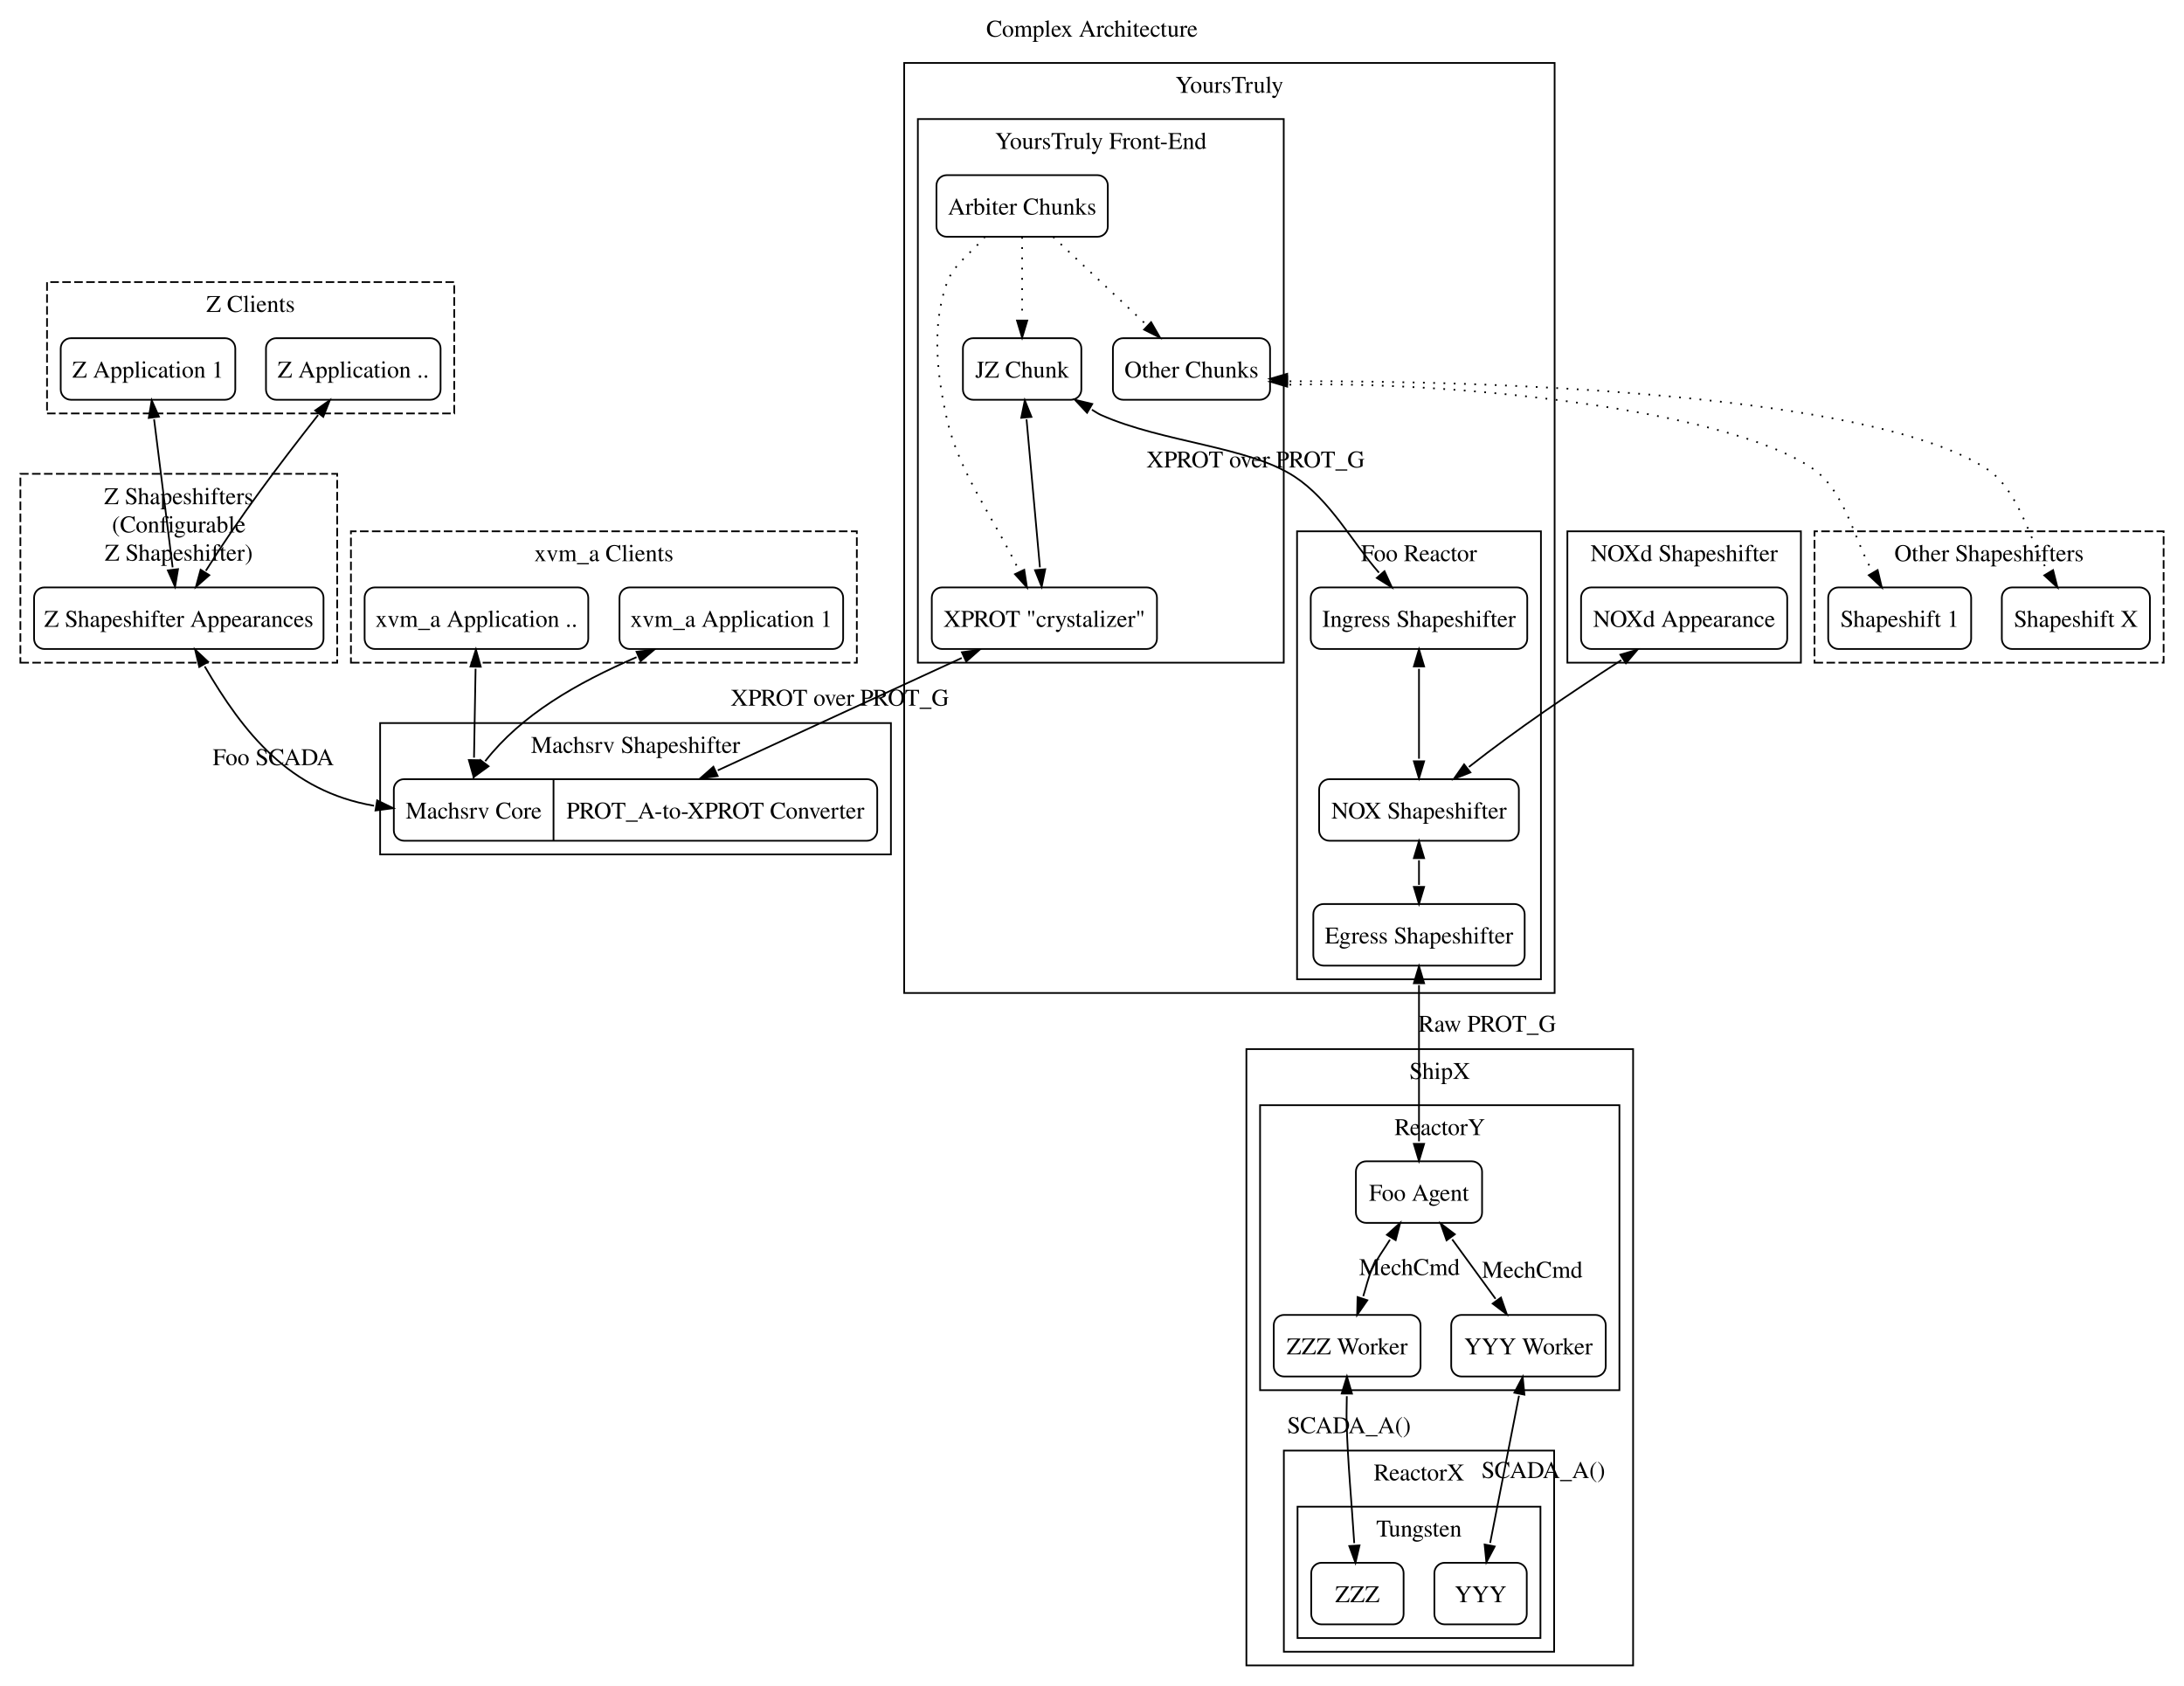
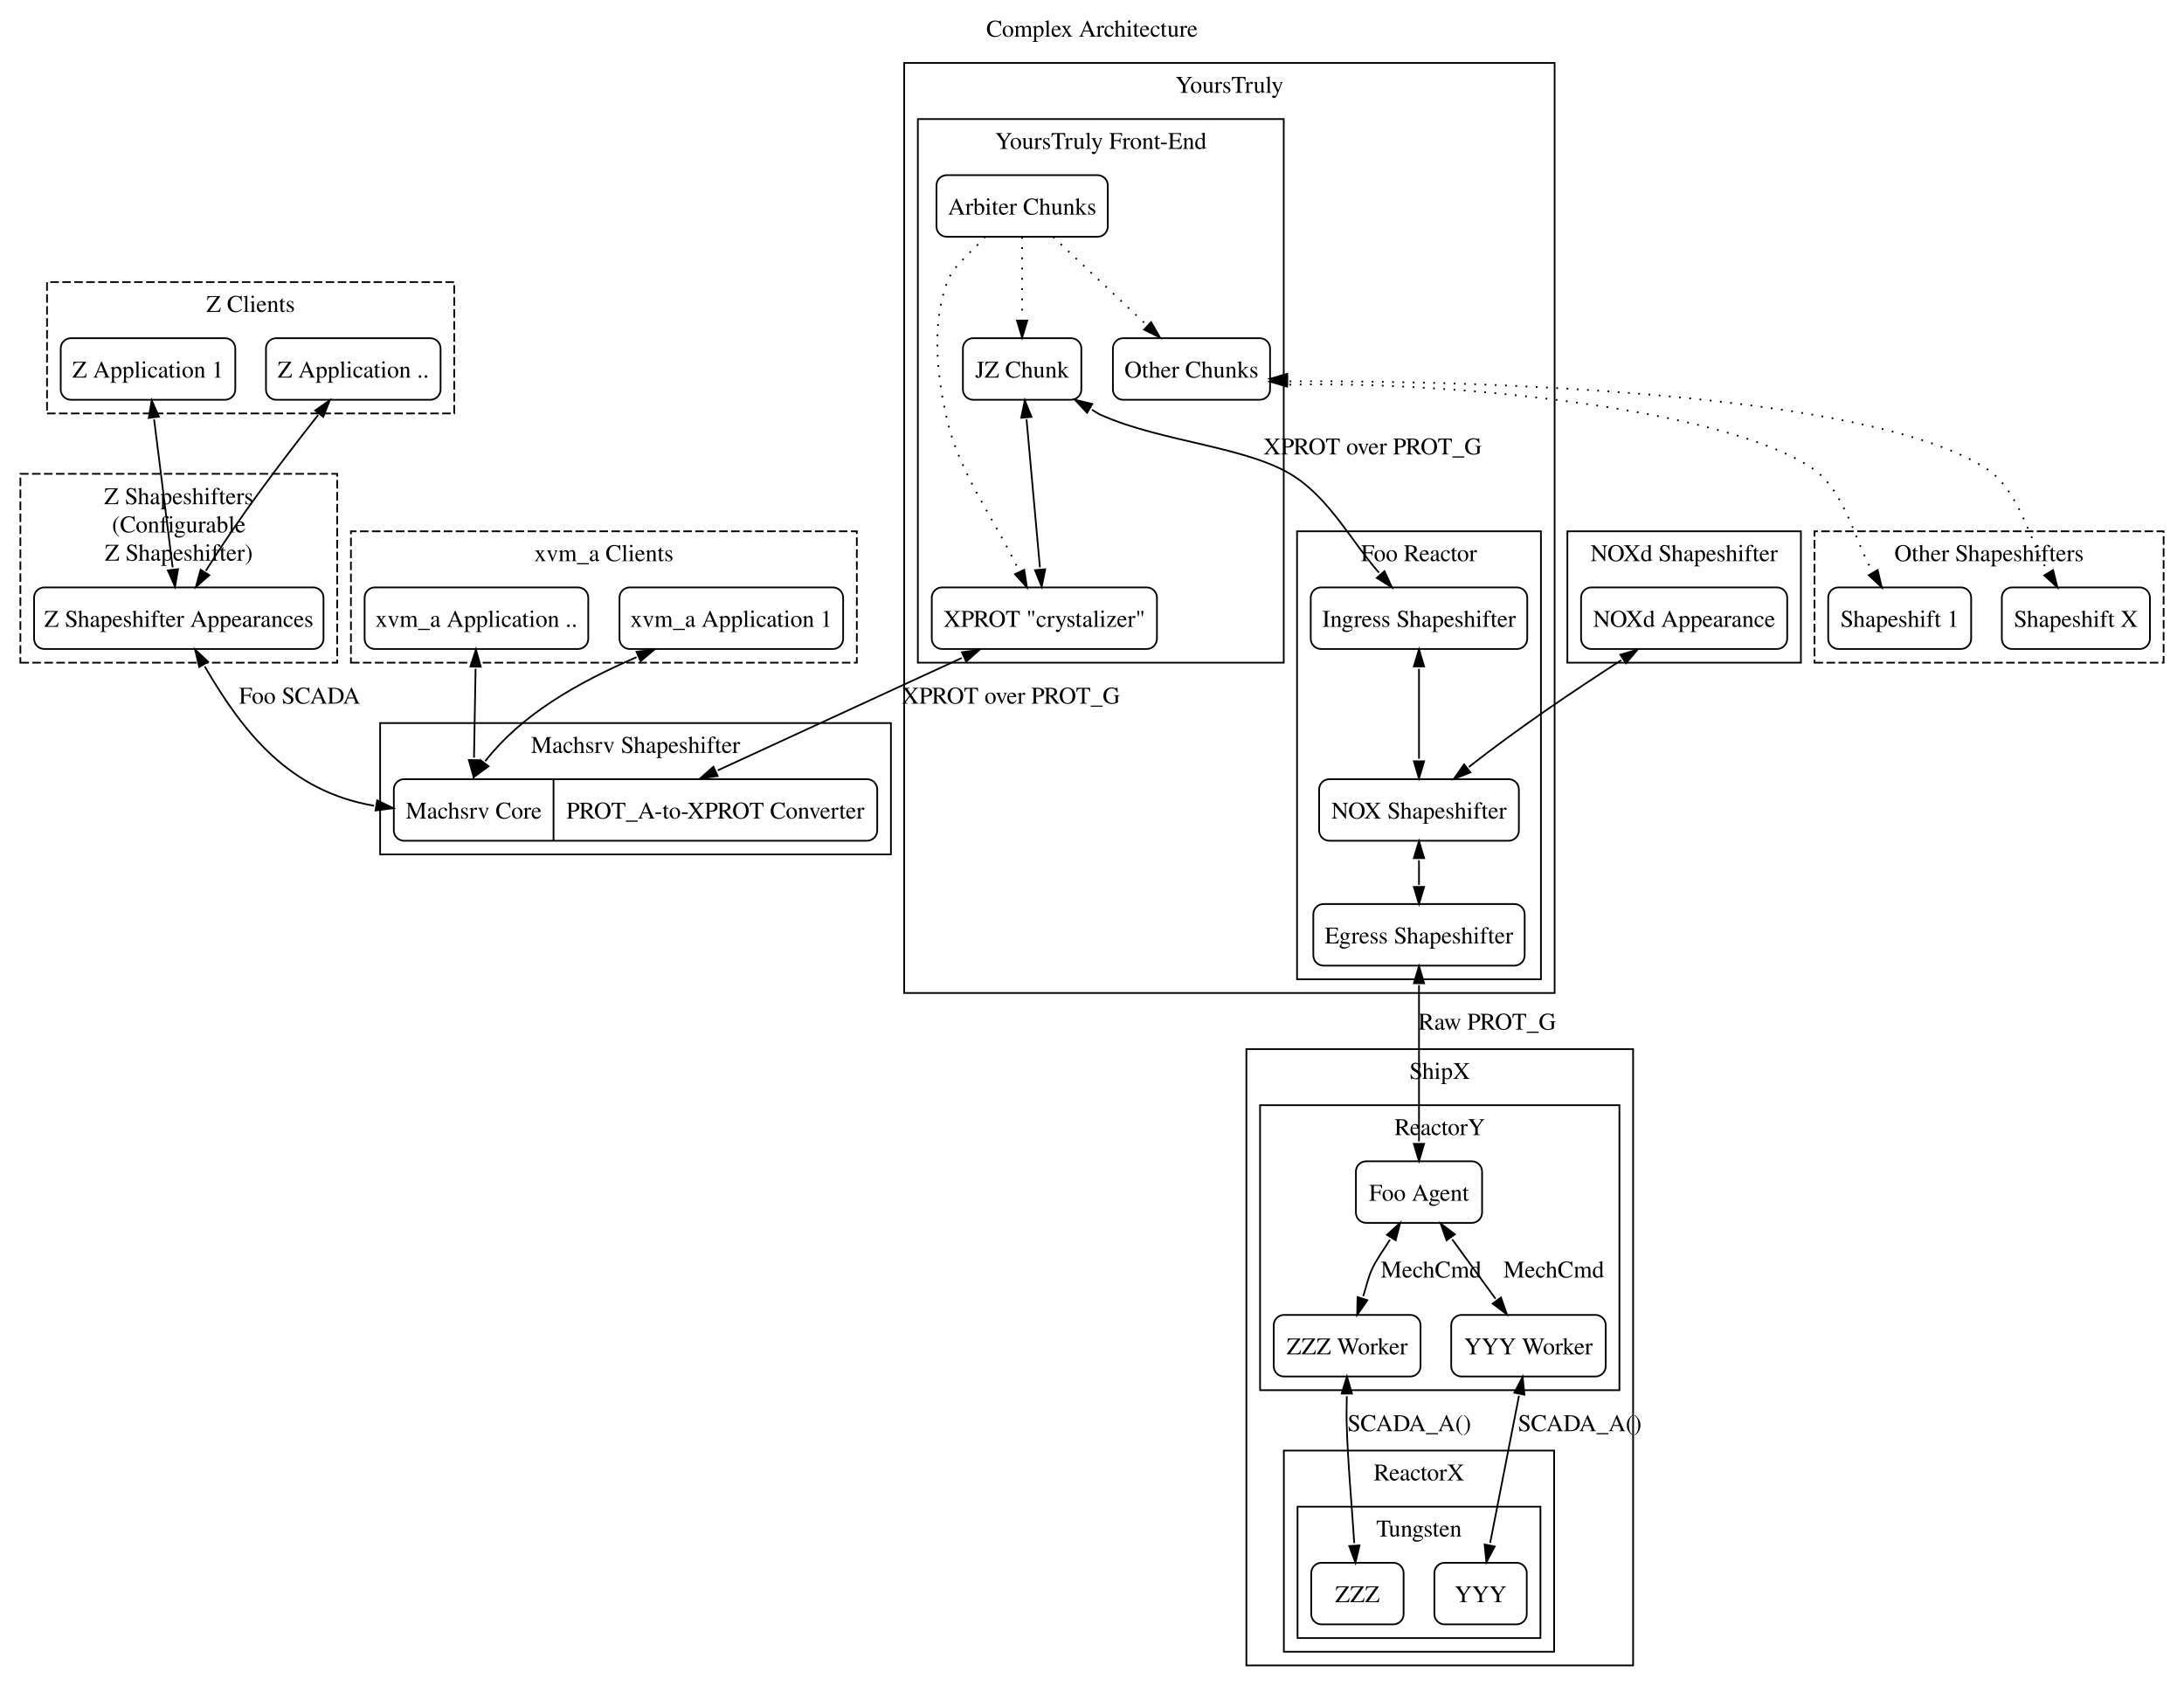
<svg xmlns="http://www.w3.org/2000/svg" width="1276.727pt" height="985.6pt" viewBox="0 0 1276.727 985.6">
  <rect x="0" y="0" width="1276.727" height="985.6" fill="white" />
  <g transform="translate(0 985.6) scale(1 -1)">
    <rect x="205.148" y="598.2" width="295.74" height="76.8" fill="none" stroke="black" stroke-dasharray="5,2" />
    <text x="353.018" y="-657.55" transform="scale(1 -1)" text-anchor="middle" font-family="Times,serif" font-size="14" fill="black">xvm_a Clients</text>
    <rect x="27.49" y="743.9" width="238.055" height="76.8" fill="none" stroke="black" stroke-dasharray="5,2" />
    <text x="146.518" y="-803.25" transform="scale(1 -1)" text-anchor="middle" font-family="Times,serif" font-size="14" fill="black">Z Clients</text>
    <rect x="11.92" y="598.2" width="185.196" height="110.4" fill="none" stroke="black" stroke-dasharray="5,2" />
    <text x="104.518" y="-690.851" transform="scale(1 -1)" text-anchor="middle" font-family="Times,serif" font-size="14" fill="black">Z Shapeshifters</text>
    <text x="104.518" y="-674.35" transform="scale(1 -1)" text-anchor="middle" font-family="Times,serif" font-size="14" fill="black">(Configurable</text>
    <text x="104.518" y="-657.85" transform="scale(1 -1)" text-anchor="middle" font-family="Times,serif" font-size="14" fill="black">Z Shapeshifter)</text>
    <rect x="222.219" y="486.1" width="298.597" height="76.8" fill="none" stroke="black" />
    <text x="371.518" y="-545.45" transform="scale(1 -1)" text-anchor="middle" font-family="Times,serif" font-size="14" fill="black">Machsrv Shapeshifter</text>
    <rect x="916.264" y="598.2" width="136.508" height="76.8" fill="none" stroke="black" />
    <text x="984.518" y="-657.55" transform="scale(1 -1)" text-anchor="middle" font-family="Times,serif" font-size="14" fill="black">NOXd Shapeshifter</text>
    <rect x="528.564" y="405.1" width="380.238" height="543.7" fill="none" stroke="black" />
    <text x="718.683" y="-931.35" transform="scale(1 -1)" text-anchor="middle" font-family="Times,serif" font-size="14" fill="black">YoursTruly</text>
    <rect x="758.233" y="413.1" width="142.569" height="261.9" fill="none" stroke="black" />
    <text x="829.518" y="-657.55" transform="scale(1 -1)" text-anchor="middle" font-family="Times,serif" font-size="14" fill="black">Foo Reactor</text>
    <rect x="536.564" y="598.2" width="213.885" height="317.8" fill="none" stroke="black" />
    <text x="643.507" y="-898.55" transform="scale(1 -1)" text-anchor="middle" font-family="Times,serif" font-size="14" fill="black">YoursTruly Front-End</text>
    <rect x="1060.737" y="598.2" width="204.07" height="76.8" fill="none" stroke="black" stroke-dasharray="5,2" />
    <text x="1162.772" y="-657.55" transform="scale(1 -1)" text-anchor="middle" font-family="Times,serif" font-size="14" fill="black">Other Shapeshifters</text>
    <rect x="728.616" y="12" width="226.066" height="360.3" fill="none" stroke="black" />
    <text x="841.649" y="-354.85" transform="scale(1 -1)" text-anchor="middle" font-family="Times,serif" font-size="14" fill="black">ShipX</text>
    <rect x="750.518" y="20" width="158" height="117.6" fill="none" stroke="black" />
    <text x="829.518" y="-120.15" transform="scale(1 -1)" text-anchor="middle" font-family="Times,serif" font-size="14" fill="black">ReactorX</text>
    <rect x="758.518" y="28" width="142" height="76.8" fill="none" stroke="black" />
    <text x="829.518" y="-87.35" transform="scale(1 -1)" text-anchor="middle" font-family="Times,serif" font-size="14" fill="black">Tungsten</text>
    <rect x="736.616" y="172.9" width="210.066" height="166.6" fill="none" stroke="black" />
    <text x="841.649" y="-322.05" transform="scale(1 -1)" text-anchor="middle" font-family="Times,serif" font-size="14" fill="black">ReactorY</text>
    <path d="M 90.078 740.478 C 93.216 715.424 97.767 679.096 100.917 653.945" fill="none" stroke="black" />
    <polygon points="102.339,642.595 104.073,652.89 98.119,652.145" fill="black" stroke="black" />
    <polygon points="88.689,751.566 86.955,741.271 92.909,742.017" fill="black" stroke="black" />
    <path d="M 185.956 742.971 C 162.799 713.535 140.245 683.672 120.341 651.928" fill="none" stroke="black" />
    <polygon points="114.526,642.471 122.366,649.365 117.276,652.542" fill="black" stroke="black" />
    <polygon points="192.793,751.63 184.249,745.629 188.964,741.917" fill="black" stroke="black" />
    <path d="M 119.667 596.006 C 142.371 557.122 169.261 523.016 218.624 514.568" fill="none" stroke="black" />
    <polygon points="229.86,513.131 220.474,517.701 219.508,511.78" fill="black" stroke="black" />
    <polygon points="114.049,605.847 116.48,595.694 121.668,598.709" fill="black" stroke="black" />
-     <text x="159.761" y="-538.306" transform="scale(1 -1)" text-anchor="middle" font-family="Times,serif" font-size="14" fill="black">Foo SCADA</text>
+     <text x="175.131" y="-574.25" transform="scale(1 -1)" text-anchor="middle" font-family="Times,serif" font-size="14" fill="black">Foo SCADA</text>
    <path d="M 372.113 601.424 C 336.662 586.032 304.799 567.705 283.646 540.621" fill="none" stroke="black" />
    <polygon points="277.164,531.512 285.617,537.64 280.848,541.281" fill="black" stroke="black" />
    <polygon points="382.467,605.802 372.097,604.594 374.474,599.085" fill="black" stroke="black" />
    <path d="M 278.016 594.663 C 277.708 577.143 277.33 555.649 277.102 542.681" fill="none" stroke="black" />
    <polygon points="276.901,531.239 280.076,541.185 274.077,541.29" fill="black" stroke="black" />
    <polygon points="278.213,605.877 275.038,595.931 281.037,595.826" fill="black" stroke="black" />
    <path d="M 829.518 594.608 C 829.518 578.442 829.518 558.281 829.518 542.055" fill="none" stroke="black" />
    <polygon points="829.518,530.546 832.518,540.546 826.518,540.546" fill="black" stroke="black" />
    <polygon points="829.518,605.997 826.518,595.997 832.518,595.997" fill="black" stroke="black" />
    <path d="M 829.518 482.677 C 829.518 477.944 829.518 473.035 829.518 468.308" fill="none" stroke="black" />
    <polygon points="829.518,457.129 832.518,467.129 826.518,467.129" fill="black" stroke="black" />
    <polygon points="829.518,493.913 826.518,483.913 832.518,483.913" fill="black" stroke="black" />
    <path d="M 947.758 599.678 C 917.294 579.955 887.253 559.636 858.689 537.239" fill="none" stroke="black" />
    <polygon points="849.872,530.22 859.586,534.047 855.876,538.762" fill="black" stroke="black" />
    <polygon points="957.251,605.799 947.225,602.887 950.484,597.849" fill="black" stroke="black" />
    <path d="M 575.819 847.2 C 568.385 838.193 557.467 831.17 553.518 820.18 C 544.564 795.267 547.695 766.585 553.518 740.76 C 560.673 709.022 581.438 681.986 595.399 652.6" fill="none" stroke="black" stroke-dasharray="1,5" />
    <polygon points="600.339,642.2 598.758,652.52 593.338,649.945" fill="black" stroke="black" />
    <path d="M 597.518 847.087 C 597.518 833.756 597.518 814.958 597.518 799.371" fill="none" stroke="black" stroke-dasharray="1,5" />
    <polygon points="597.518,788.22 600.518,798.22 594.518,798.22" fill="black" stroke="black" />
    <path d="M 615.676 847.087 C 630.931 832.711 652.932 811.976 670.132 795.766" fill="none" stroke="black" stroke-dasharray="1,5" />
    <polygon points="678.14,788.22 672.92,797.262 668.805,792.895" fill="black" stroke="black" />
    <path d="M 638.31 746.097 C 640.079 745.065 641.746 743.832 643.618 743 C 679.777 726.932 729.742 724.641 756.733 707 C 777.594 693.366 790.554 668.526 806.094 650.847" fill="none" stroke="black" />
    <polygon points="813.695,642.2 809.346,651.691 804.84,647.73" fill="black" stroke="black" />
    <polygon points="628.365,751.9 635.491,744.269 638.514,749.451" fill="black" stroke="black" />
-     <text x="733.979" y="-712.32" transform="scale(1 -1)" text-anchor="middle" font-family="Times,serif" font-size="14" fill="black">XPROT over PROT_G</text>
+     <text x="802.381" y="-719.95" transform="scale(1 -1)" text-anchor="middle" font-family="Times,serif" font-size="14" fill="black">XPROT over PROT_G</text>
    <path d="M 600.089 740.478 C 602.356 715.424 605.642 679.096 607.917 653.945" fill="none" stroke="black" />
    <polygon points="608.944,642.595 611.031,652.825 605.055,652.284" fill="black" stroke="black" />
    <polygon points="599.086,751.566 596.999,741.337 602.975,741.877" fill="black" stroke="black" />
    <path d="M 562.224 600.952 C 520.687 581.818 461.084 554.36 419.607 535.253" fill="none" stroke="black" />
    <polygon points="409.211,530.464 419.549,531.923 417.038,537.373" fill="black" stroke="black" />
    <polygon points="572.648,605.754 562.31,604.295 564.82,598.845" fill="black" stroke="black" />
-     <text x="490.915" y="-573.05" transform="scale(1 -1)" text-anchor="middle" font-family="Times,serif" font-size="14" fill="black">XPROT over PROT_G</text>
+     <text x="590.931" y="-574.25" transform="scale(1 -1)" text-anchor="middle" font-family="Times,serif" font-size="14" fill="black">XPROT over PROT_G</text>
    <path d="M 753.818 760.706 C 843.89 762.806 1007.723 747.344 1059.737 711.62 C 1078.632 698.642 1084.109 669.664 1094.279 652.156" fill="none" stroke="black" stroke-dasharray="1,5" />
    <polygon points="1100.062,642.2 1097.633,652.354 1092.445,649.34" fill="black" stroke="black" />
    <polygon points="742.45,762.53 752.458,759.557 752.442,765.557" fill="black" stroke="black" />
    <path d="M 753.874 762.707 C 872.733 763.27 1094.246 755.338 1161.229 711.62 C 1180.595 698.98 1186.45 669.453 1196.841 652.081" fill="none" stroke="black" stroke-dasharray="1,5" />
    <polygon points="1202.751,642.2 1200.193,652.322 1195.044,649.242" fill="black" stroke="black" />
    <polygon points="742.45,764.14 752.43,761.073 752.47,767.073" fill="black" stroke="black" />
    <path d="M 812.536 260.872 C 809.147 255.319 804.679 249.368 802.118 243.8 C 799.781 238.721 798.618 233.037 796.931 227.849" fill="none" stroke="black" />
    <polygon points="793.371,216.9 799.316,225.482 793.61,227.338" fill="black" stroke="black" />
    <polygon points="818.533,270.7 810.763,263.727 815.885,260.601" fill="black" stroke="black" />
-     <text x="823.933" y="-240.201" transform="scale(1 -1)" text-anchor="middle" font-family="Times,serif" font-size="14" fill="black">MechCmd</text>
+     <text x="836.539" y="-238.75" transform="scale(1 -1)" text-anchor="middle" font-family="Times,serif" font-size="14" fill="black">MechCmd</text>
    <path d="M 848.943 261.051 C 856.967 250.043 866.246 237.313 874.254 226.328" fill="none" stroke="black" />
    <polygon points="880.9,217.21 877.434,227.059 872.585,223.524" fill="black" stroke="black" />
    <polygon points="842.162,270.354 845.628,260.505 850.477,264.04" fill="black" stroke="black" />
-     <text x="895.704" y="-238.64" transform="scale(1 -1)" text-anchor="middle" font-family="Times,serif" font-size="14" fill="black">MechCmd</text>
+     <text x="908.309" y="-238.75" transform="scale(1 -1)" text-anchor="middle" font-family="Times,serif" font-size="14" fill="black">MechCmd</text>
    <path d="M 787.321 169.387 C 787.286 164.258 787.074 159.127 787.218 154 C 787.88 130.46 790.179 106.994 791.66 83.491" fill="none" stroke="black" />
    <polygon points="792.384,72 794.749,82.169 788.761,81.792" fill="black" stroke="black" />
    <polygon points="787.398,180.9 784.331,170.92 790.331,170.88" fill="black" stroke="black" />
-     <text x="788.602" y="-147.75" transform="scale(1 -1)" text-anchor="middle" font-family="Times,serif" font-size="14" fill="black">SCADA_A()</text>
+     <text x="823.859" y="-148.95" transform="scale(1 -1)" text-anchor="middle" font-family="Times,serif" font-size="14" fill="black">SCADA_A()</text>
    <path d="M 887.98 169.636 C 883.098 144.722 876.019 108.595 871.119 83.585" fill="none" stroke="black" />
    <polygon points="868.907,72.298 873.774,81.535 867.886,82.688" fill="black" stroke="black" />
    <polygon points="890.14,180.663 885.273,171.426 891.162,170.273" fill="black" stroke="black" />
-     <text x="902.206" y="-121.561" transform="scale(1 -1)" text-anchor="middle" font-family="Times,serif" font-size="14" fill="black">SCADA_A()</text>
+     <text x="923.494" y="-148.95" transform="scale(1 -1)" text-anchor="middle" font-family="Times,serif" font-size="14" fill="black">SCADA_A()</text>
    <path d="M 829.518 409.663 C 829.518 383.429 829.518 344.673 829.518 318.366" fill="none" stroke="black" />
    <polygon points="829.518,306.904 832.518,316.904 826.518,316.904" fill="black" stroke="black" />
    <polygon points="829.518,420.786 826.518,410.786 832.518,410.786" fill="black" stroke="black" />
-     <text x="869.339" y="-382.45" transform="scale(1 -1)" text-anchor="middle" font-family="Times,serif" font-size="14" fill="black">Raw PROT_G</text>
+     <text x="869.339" y="-383.65" transform="scale(1 -1)" text-anchor="middle" font-family="Times,serif" font-size="14" fill="black">Raw PROT_G</text>
    <rect x="213.148" y="606.2" width="130.74" height="36" rx="6" ry="6" fill="none" stroke="black" />
    <text x="278.518" y="-619.15" transform="scale(1 -1)" text-anchor="middle" font-family="Times,serif" font-size="14" fill="black">xvm_a Application ..</text>
    <rect x="362.148" y="606.2" width="130.74" height="36" rx="6" ry="6" fill="none" stroke="black" />
    <text x="427.518" y="-619.15" transform="scale(1 -1)" text-anchor="middle" font-family="Times,serif" font-size="14" fill="black">xvm_a Application 1</text>
    <rect x="155.49" y="751.9" width="102.055" height="36" rx="6" ry="6" fill="none" stroke="black" />
    <text x="206.518" y="-764.85" transform="scale(1 -1)" text-anchor="middle" font-family="Times,serif" font-size="14" fill="black">Z Application ..</text>
    <rect x="35.49" y="751.9" width="102.055" height="36" rx="6" ry="6" fill="none" stroke="black" />
    <text x="86.518" y="-764.85" transform="scale(1 -1)" text-anchor="middle" font-family="Times,serif" font-size="14" fill="black">Z Application 1</text>
    <rect x="19.92" y="606.2" width="169.196" height="36" rx="6" ry="6" fill="none" stroke="black" />
    <text x="104.518" y="-619.15" transform="scale(1 -1)" text-anchor="middle" font-family="Times,serif" font-size="14" fill="black">Z Shapeshifter Appearances</text>
    <rect x="230.219" y="494.1" width="282.597" height="36" rx="6" ry="6" fill="none" stroke="black" />
    <line x1="323.578" y1="494.1" x2="323.578" y2="530.1" stroke="black" />
    <text x="276.899" y="-507.05" transform="scale(1 -1)" text-anchor="middle" font-family="Times,serif" font-size="14" fill="black">Machsrv Core</text>
    <text x="418.197" y="-507.05" transform="scale(1 -1)" text-anchor="middle" font-family="Times,serif" font-size="14" fill="black">PROT_A-to-XPROT Converter</text>
    <rect x="924.264" y="606.2" width="120.508" height="36" rx="6" ry="6" fill="none" stroke="black" />
    <text x="984.518" y="-619.15" transform="scale(1 -1)" text-anchor="middle" font-family="Times,serif" font-size="14" fill="black">NOXd Appearance</text>
    <rect x="766.233" y="606.2" width="126.569" height="36" rx="6" ry="6" fill="none" stroke="black" />
    <text x="829.518" y="-619.15" transform="scale(1 -1)" text-anchor="middle" font-family="Times,serif" font-size="14" fill="black">Ingress Shapeshifter</text>
    <rect x="771.139" y="494.1" width="116.758" height="36" rx="6" ry="6" fill="none" stroke="black" />
    <text x="829.518" y="-507.05" transform="scale(1 -1)" text-anchor="middle" font-family="Times,serif" font-size="14" fill="black">NOX Shapeshifter</text>
    <rect x="767.742" y="421.1" width="123.552" height="36" rx="6" ry="6" fill="none" stroke="black" />
    <text x="829.518" y="-434.05" transform="scale(1 -1)" text-anchor="middle" font-family="Times,serif" font-size="14" fill="black">Egress Shapeshifter</text>
    <rect x="650.586" y="751.9" width="91.864" height="36" rx="6" ry="6" fill="none" stroke="black" />
    <text x="696.518" y="-764.85" transform="scale(1 -1)" text-anchor="middle" font-family="Times,serif" font-size="14" fill="black">Other Chunks</text>
    <rect x="544.706" y="606.2" width="131.624" height="36" rx="6" ry="6" fill="none" stroke="black" />
    <text x="610.518" y="-619.15" transform="scale(1 -1)" text-anchor="middle" font-family="Times,serif" font-size="14" fill="black">XPROT "crystalizer"</text>
    <rect x="562.905" y="751.9" width="69.226" height="36" rx="6" ry="6" fill="none" stroke="black" />
    <text x="597.518" y="-764.85" transform="scale(1 -1)" text-anchor="middle" font-family="Times,serif" font-size="14" fill="black">JZ Chunk</text>
    <rect x="547.435" y="847.2" width="100.167" height="36" rx="6" ry="6" fill="none" stroke="black" />
    <text x="597.518" y="-860.15" transform="scale(1 -1)" text-anchor="middle" font-family="Times,serif" font-size="14" fill="black">Arbiter Chunks</text>
    <rect x="1170.229" y="606.2" width="86.578" height="36" rx="6" ry="6" fill="none" stroke="black" />
    <text x="1213.518" y="-619.15" transform="scale(1 -1)" text-anchor="middle" font-family="Times,serif" font-size="14" fill="black">Shapeshift X</text>
    <rect x="1068.737" y="606.2" width="83.562" height="36" rx="6" ry="6" fill="none" stroke="black" />
    <text x="1110.518" y="-619.15" transform="scale(1 -1)" text-anchor="middle" font-family="Times,serif" font-size="14" fill="black">Shapeshift 1</text>
    <rect x="766.518" y="36" width="54" height="36" rx="6" ry="6" fill="none" stroke="black" />
    <text x="793.518" y="-48.95" transform="scale(1 -1)" text-anchor="middle" font-family="Times,serif" font-size="14" fill="black">ZZZ</text>
    <rect x="838.518" y="36" width="54" height="36" rx="6" ry="6" fill="none" stroke="black" />
    <text x="865.518" y="-48.95" transform="scale(1 -1)" text-anchor="middle" font-family="Times,serif" font-size="14" fill="black">YYY</text>
    <rect x="744.616" y="180.9" width="85.804" height="36" rx="6" ry="6" fill="none" stroke="black" />
    <text x="787.518" y="-193.85" transform="scale(1 -1)" text-anchor="middle" font-family="Times,serif" font-size="14" fill="black">ZZZ Worker</text>
    <rect x="848.354" y="180.9" width="90.329" height="36" rx="6" ry="6" fill="none" stroke="black" />
    <text x="893.518" y="-193.85" transform="scale(1 -1)" text-anchor="middle" font-family="Times,serif" font-size="14" fill="black">YYY Worker</text>
    <rect x="792.642" y="270.7" width="73.751" height="36" rx="6" ry="6" fill="none" stroke="black" />
    <text x="829.518" y="-283.65" transform="scale(1 -1)" text-anchor="middle" font-family="Times,serif" font-size="14" fill="black">Foo Agent</text>
    <text x="638.363" y="-964.15" transform="scale(1 -1)" text-anchor="middle" font-family="Times,serif" font-size="14" fill="black">Complex Architecture</text>
  </g>
</svg>
